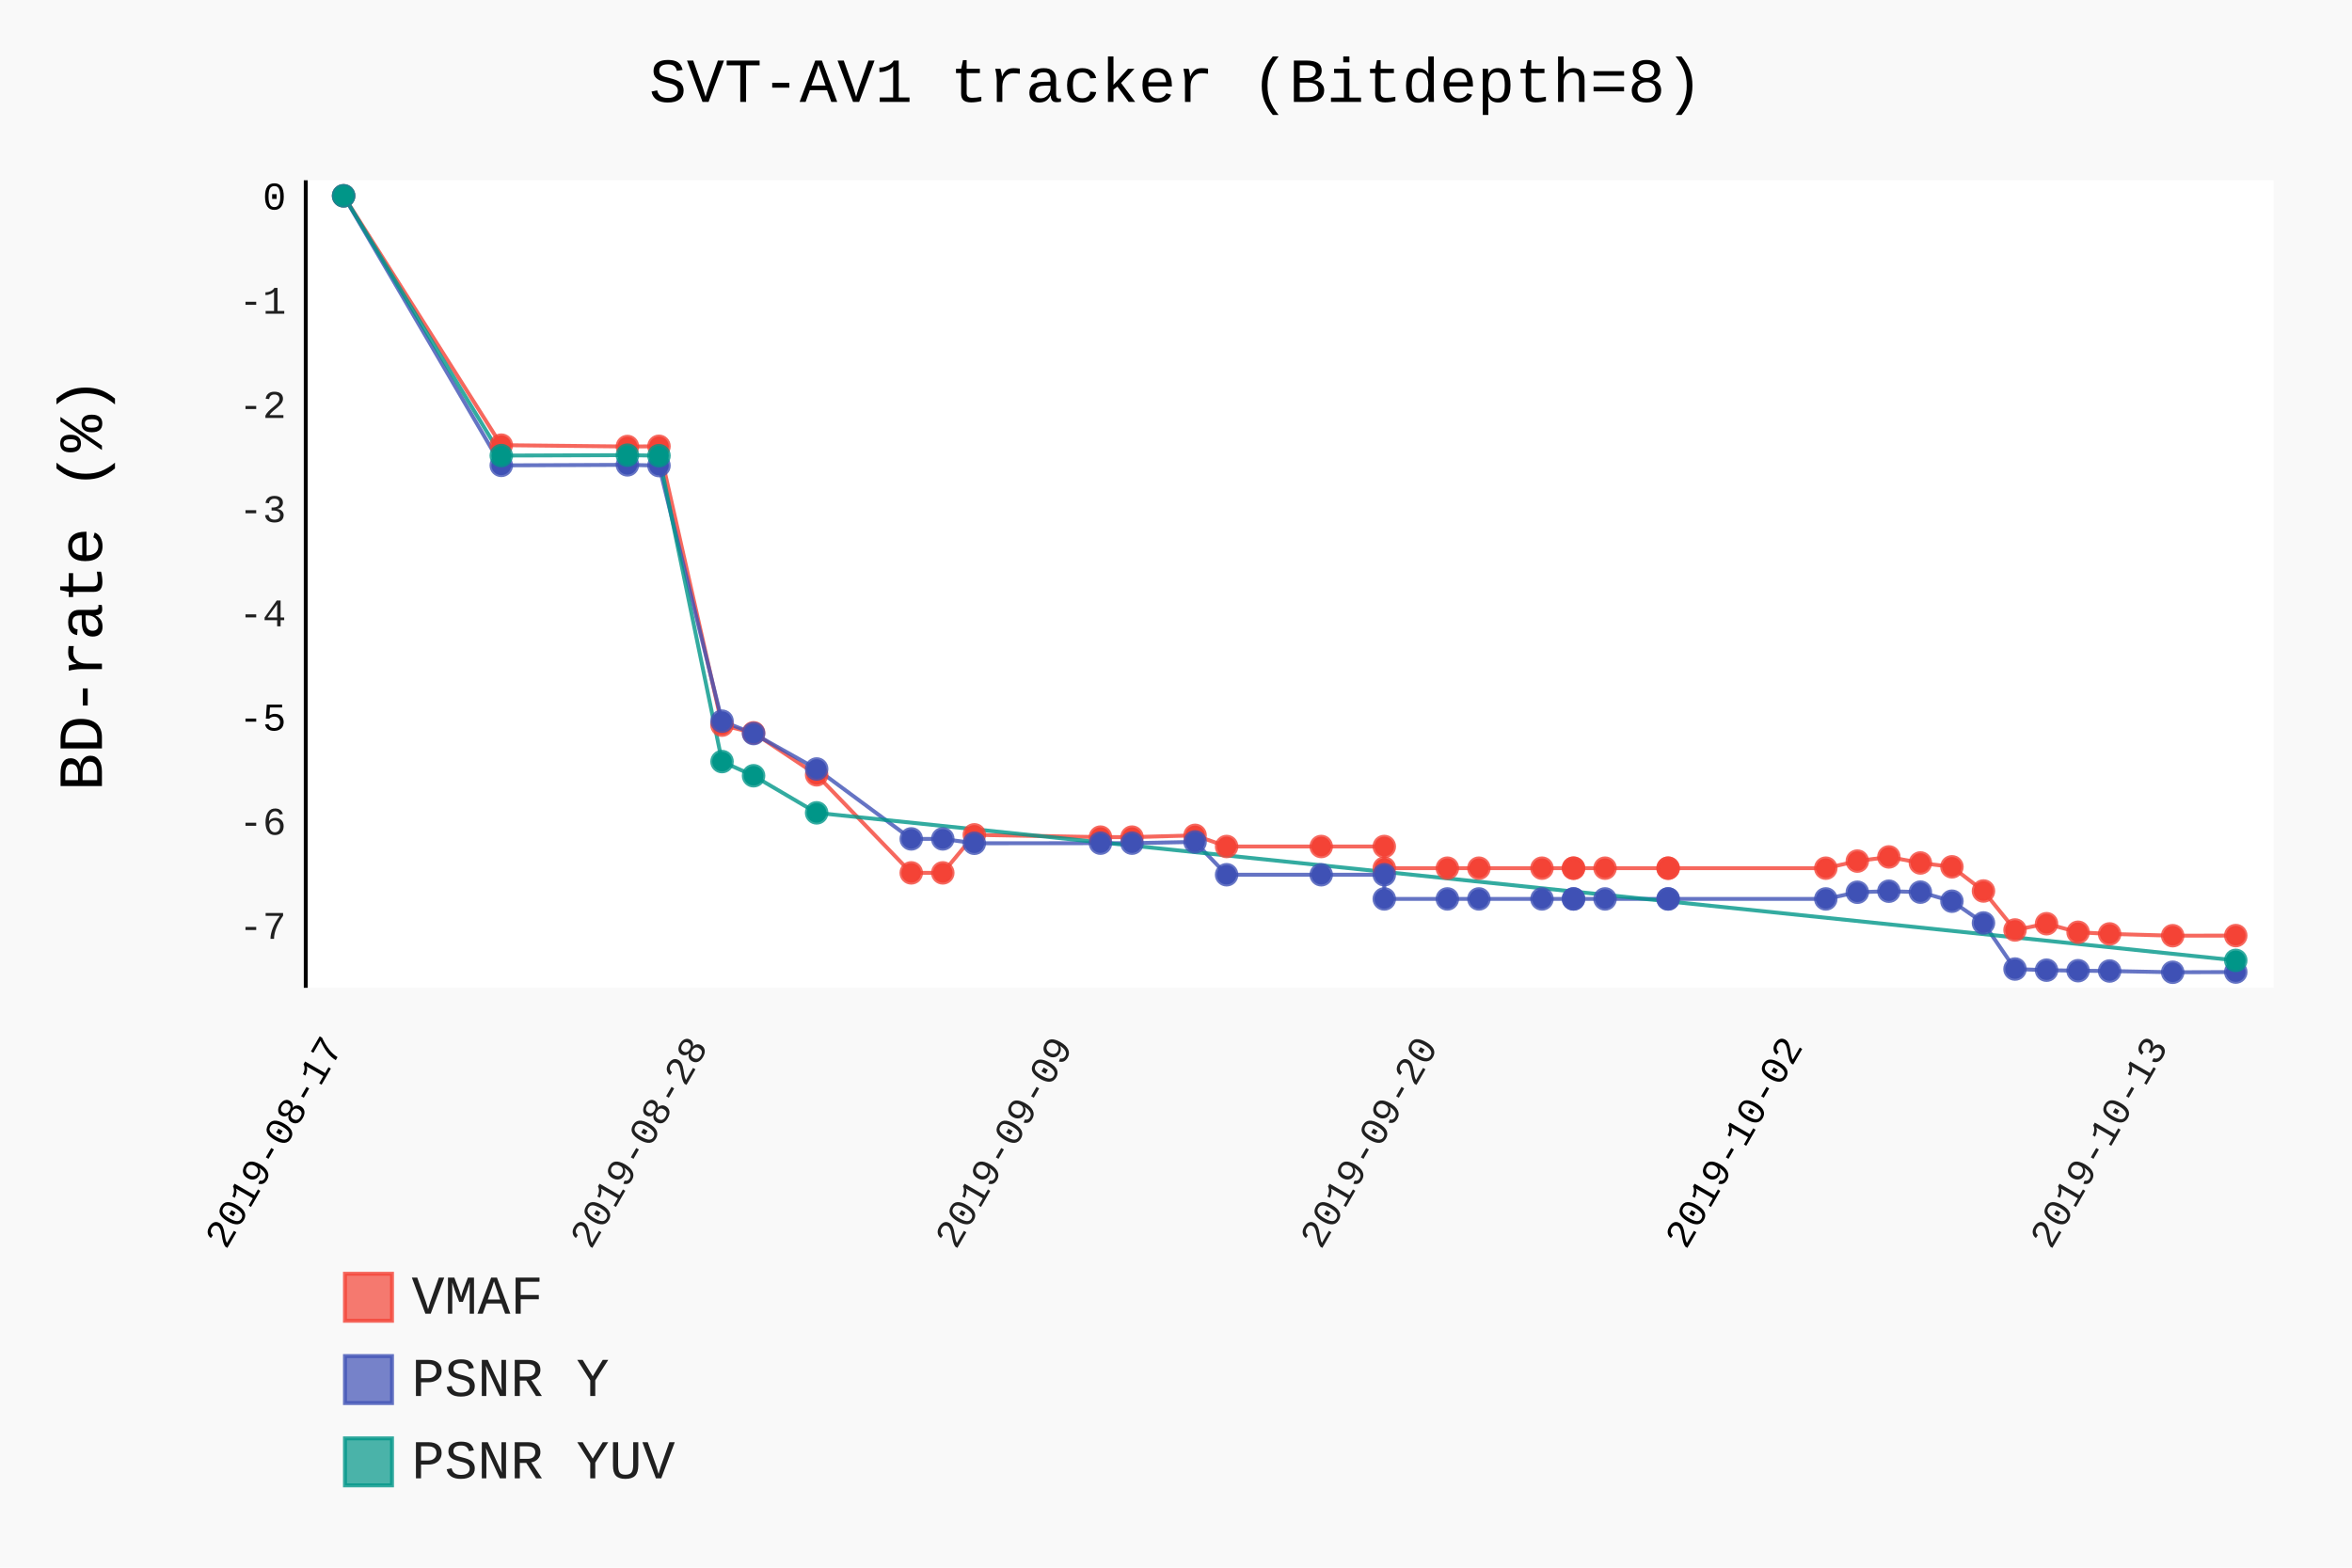
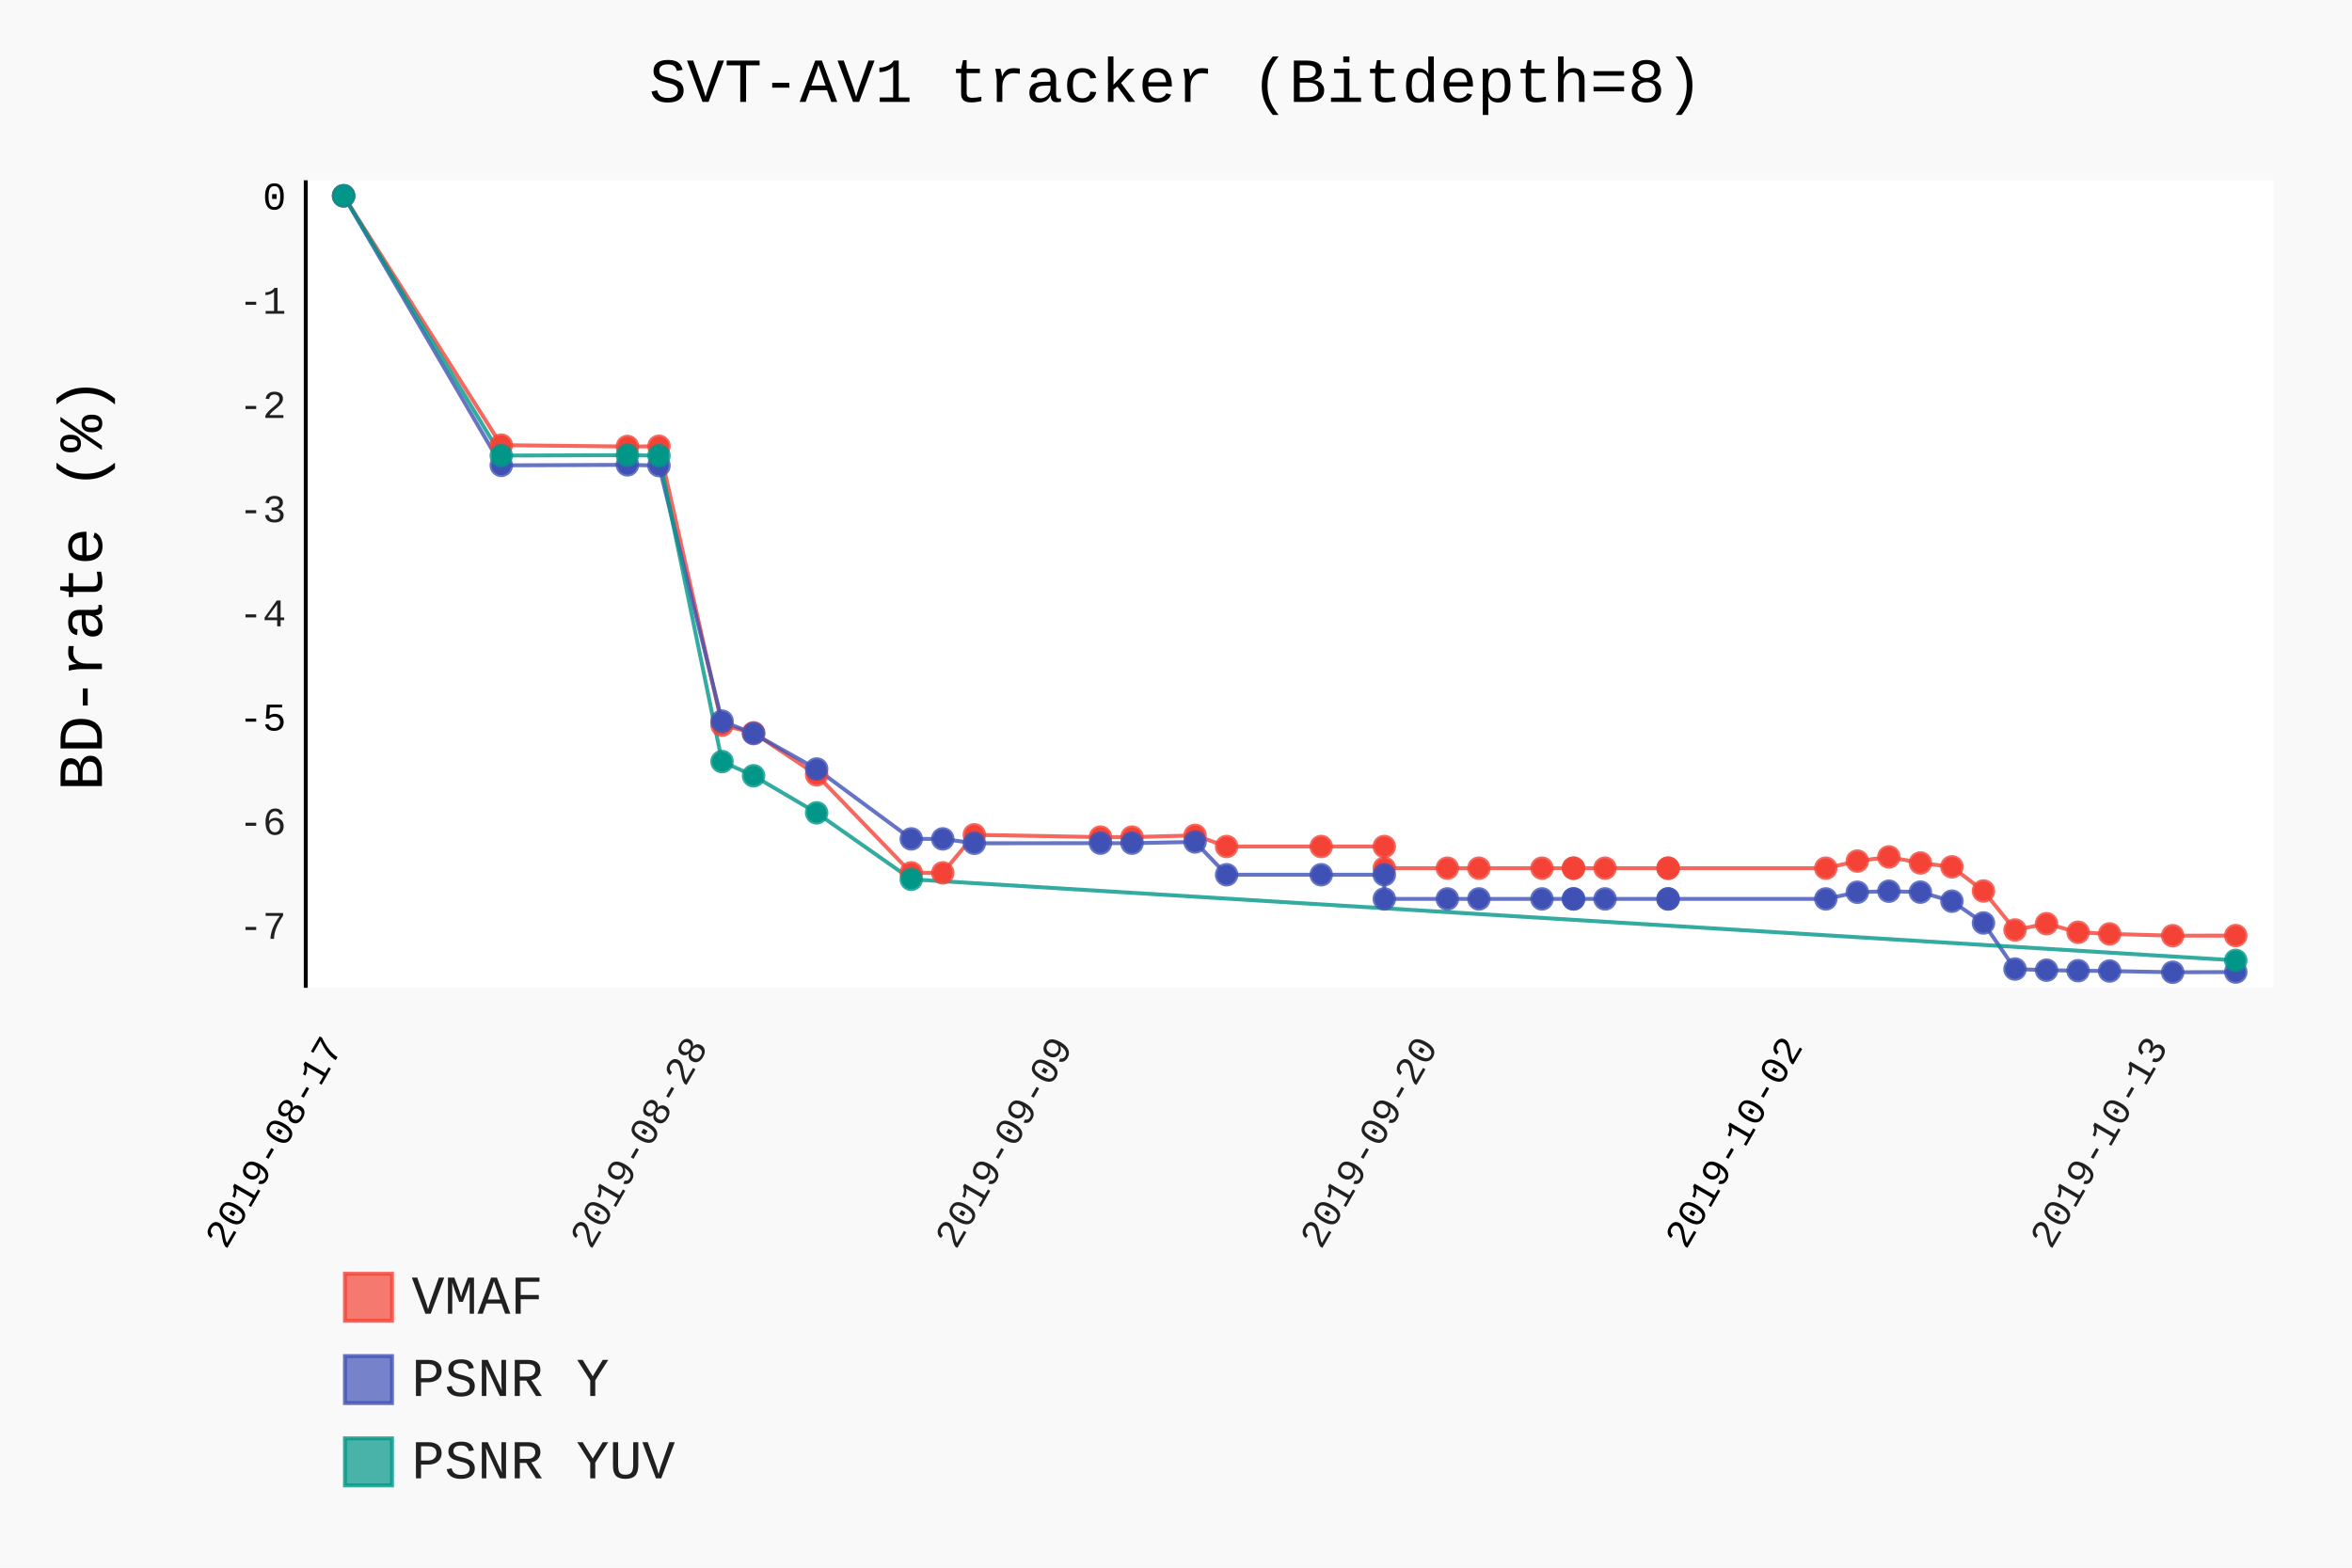
- <svg xmlns="http://www.w3.org/2000/svg" id="chart-d597a3bc-200c-495d-bc79-18591080889d" class="pygal-chart" viewBox="0 0 600 400">
+ <svg xmlns="http://www.w3.org/2000/svg" id="chart-1a647366-d489-4bb2-be96-9d3b13966cd7" class="pygal-chart" viewBox="0 0 600 400">
  <defs>
-     <style type="text/css">#chart-d597a3bc-200c-495d-bc79-18591080889d{-webkit-user-select:none;-webkit-font-smoothing:antialiased;font-family:Consolas,"Liberation Mono",Menlo,Courier,monospace}#chart-d597a3bc-200c-495d-bc79-18591080889d .title{font-family:Consolas,"Liberation Mono",Menlo,Courier,monospace;font-size:16px}#chart-d597a3bc-200c-495d-bc79-18591080889d .legends .legend text{font-family:Consolas,"Liberation Mono",Menlo,Courier,monospace;font-size:14px}#chart-d597a3bc-200c-495d-bc79-18591080889d .axis text{font-family:Consolas,"Liberation Mono",Menlo,Courier,monospace;font-size:10px}#chart-d597a3bc-200c-495d-bc79-18591080889d .axis text.major{font-family:Consolas,"Liberation Mono",Menlo,Courier,monospace;font-size:10px}#chart-d597a3bc-200c-495d-bc79-18591080889d .text-overlay text.value{font-family:Consolas,"Liberation Mono",Menlo,Courier,monospace;font-size:16px}#chart-d597a3bc-200c-495d-bc79-18591080889d .text-overlay text.label{font-family:Consolas,"Liberation Mono",Menlo,Courier,monospace;font-size:10px}#chart-d597a3bc-200c-495d-bc79-18591080889d .tooltip{font-family:Consolas,"Liberation Mono",Menlo,Courier,monospace;font-size:14px}#chart-d597a3bc-200c-495d-bc79-18591080889d text.no_data{font-family:Consolas,"Liberation Mono",Menlo,Courier,monospace;font-size:64px}
- #chart-d597a3bc-200c-495d-bc79-18591080889d{background-color:rgba(249,249,249,1)}#chart-d597a3bc-200c-495d-bc79-18591080889d path,#chart-d597a3bc-200c-495d-bc79-18591080889d line,#chart-d597a3bc-200c-495d-bc79-18591080889d rect,#chart-d597a3bc-200c-495d-bc79-18591080889d circle{-webkit-transition:150ms;-moz-transition:150ms;transition:150ms}#chart-d597a3bc-200c-495d-bc79-18591080889d .graph &gt; .background{fill:rgba(249,249,249,1)}#chart-d597a3bc-200c-495d-bc79-18591080889d .plot &gt; .background{fill:rgba(255,255,255,1)}#chart-d597a3bc-200c-495d-bc79-18591080889d .graph{fill:rgba(0,0,0,.87)}#chart-d597a3bc-200c-495d-bc79-18591080889d text.no_data{fill:rgba(0,0,0,1)}#chart-d597a3bc-200c-495d-bc79-18591080889d .title{fill:rgba(0,0,0,1)}#chart-d597a3bc-200c-495d-bc79-18591080889d .legends .legend text{fill:rgba(0,0,0,.87)}#chart-d597a3bc-200c-495d-bc79-18591080889d .legends .legend:hover text{fill:rgba(0,0,0,1)}#chart-d597a3bc-200c-495d-bc79-18591080889d .axis .line{stroke:rgba(0,0,0,1)}#chart-d597a3bc-200c-495d-bc79-18591080889d .axis .guide.line{stroke:rgba(0,0,0,.54)}#chart-d597a3bc-200c-495d-bc79-18591080889d .axis .major.line{stroke:rgba(0,0,0,.87)}#chart-d597a3bc-200c-495d-bc79-18591080889d .axis text.major{fill:rgba(0,0,0,1)}#chart-d597a3bc-200c-495d-bc79-18591080889d .axis.y .guides:hover .guide.line,#chart-d597a3bc-200c-495d-bc79-18591080889d .line-graph .axis.x .guides:hover .guide.line,#chart-d597a3bc-200c-495d-bc79-18591080889d .stackedline-graph .axis.x .guides:hover .guide.line,#chart-d597a3bc-200c-495d-bc79-18591080889d .xy-graph .axis.x .guides:hover .guide.line{stroke:rgba(0,0,0,1)}#chart-d597a3bc-200c-495d-bc79-18591080889d .axis .guides:hover text{fill:rgba(0,0,0,1)}#chart-d597a3bc-200c-495d-bc79-18591080889d .reactive{fill-opacity:.7;stroke-opacity:.8}#chart-d597a3bc-200c-495d-bc79-18591080889d .ci{stroke:rgba(0,0,0,.87)}#chart-d597a3bc-200c-495d-bc79-18591080889d .reactive.active,#chart-d597a3bc-200c-495d-bc79-18591080889d .active .reactive{fill-opacity:.8;stroke-opacity:.9;stroke-width:4}#chart-d597a3bc-200c-495d-bc79-18591080889d .ci .reactive.active{stroke-width:1.5}#chart-d597a3bc-200c-495d-bc79-18591080889d .series text{fill:rgba(0,0,0,1)}#chart-d597a3bc-200c-495d-bc79-18591080889d .tooltip rect{fill:rgba(255,255,255,1);stroke:rgba(0,0,0,1);-webkit-transition:opacity 150ms;-moz-transition:opacity 150ms;transition:opacity 150ms}#chart-d597a3bc-200c-495d-bc79-18591080889d .tooltip .label{fill:rgba(0,0,0,.87)}#chart-d597a3bc-200c-495d-bc79-18591080889d .tooltip .label{fill:rgba(0,0,0,.87)}#chart-d597a3bc-200c-495d-bc79-18591080889d .tooltip .legend{font-size:.8em;fill:rgba(0,0,0,.54)}#chart-d597a3bc-200c-495d-bc79-18591080889d .tooltip .x_label{font-size:.6em;fill:rgba(0,0,0,1)}#chart-d597a3bc-200c-495d-bc79-18591080889d .tooltip .xlink{font-size:.5em;text-decoration:underline}#chart-d597a3bc-200c-495d-bc79-18591080889d .tooltip .value{font-size:1.5em}#chart-d597a3bc-200c-495d-bc79-18591080889d .bound{font-size:.5em}#chart-d597a3bc-200c-495d-bc79-18591080889d .max-value{font-size:.75em;fill:rgba(0,0,0,.54)}#chart-d597a3bc-200c-495d-bc79-18591080889d .map-element{fill:rgba(255,255,255,1);stroke:rgba(0,0,0,.54) !important}#chart-d597a3bc-200c-495d-bc79-18591080889d .map-element .reactive{fill-opacity:inherit;stroke-opacity:inherit}#chart-d597a3bc-200c-495d-bc79-18591080889d .color-0,#chart-d597a3bc-200c-495d-bc79-18591080889d .color-0 a:visited{stroke:#F44336;fill:#F44336}#chart-d597a3bc-200c-495d-bc79-18591080889d .color-1,#chart-d597a3bc-200c-495d-bc79-18591080889d .color-1 a:visited{stroke:#3F51B5;fill:#3F51B5}#chart-d597a3bc-200c-495d-bc79-18591080889d .color-2,#chart-d597a3bc-200c-495d-bc79-18591080889d .color-2 a:visited{stroke:#009688;fill:#009688}#chart-d597a3bc-200c-495d-bc79-18591080889d .text-overlay .color-0 text{fill:black}#chart-d597a3bc-200c-495d-bc79-18591080889d .text-overlay .color-1 text{fill:black}#chart-d597a3bc-200c-495d-bc79-18591080889d .text-overlay .color-2 text{fill:black}
- #chart-d597a3bc-200c-495d-bc79-18591080889d text.no_data{text-anchor:middle}#chart-d597a3bc-200c-495d-bc79-18591080889d .guide.line{fill:none}#chart-d597a3bc-200c-495d-bc79-18591080889d .centered{text-anchor:middle}#chart-d597a3bc-200c-495d-bc79-18591080889d .title{text-anchor:middle}#chart-d597a3bc-200c-495d-bc79-18591080889d .legends .legend text{fill-opacity:1}#chart-d597a3bc-200c-495d-bc79-18591080889d .axis.x text{text-anchor:middle}#chart-d597a3bc-200c-495d-bc79-18591080889d .axis.x:not(.web) text[transform]{text-anchor:start}#chart-d597a3bc-200c-495d-bc79-18591080889d .axis.x:not(.web) text[transform].backwards{text-anchor:end}#chart-d597a3bc-200c-495d-bc79-18591080889d .axis.y text{text-anchor:end}#chart-d597a3bc-200c-495d-bc79-18591080889d .axis.y text[transform].backwards{text-anchor:start}#chart-d597a3bc-200c-495d-bc79-18591080889d .axis.y2 text{text-anchor:start}#chart-d597a3bc-200c-495d-bc79-18591080889d .axis.y2 text[transform].backwards{text-anchor:end}#chart-d597a3bc-200c-495d-bc79-18591080889d .axis .guide.line{stroke-dasharray:4,4}#chart-d597a3bc-200c-495d-bc79-18591080889d .axis .major.guide.line{stroke-dasharray:6,6}#chart-d597a3bc-200c-495d-bc79-18591080889d .horizontal .axis.y .guide.line,#chart-d597a3bc-200c-495d-bc79-18591080889d .horizontal .axis.y2 .guide.line,#chart-d597a3bc-200c-495d-bc79-18591080889d .vertical .axis.x .guide.line{opacity:0}#chart-d597a3bc-200c-495d-bc79-18591080889d .horizontal .axis.always_show .guide.line,#chart-d597a3bc-200c-495d-bc79-18591080889d .vertical .axis.always_show .guide.line{opacity:1 !important}#chart-d597a3bc-200c-495d-bc79-18591080889d .axis.y .guides:hover .guide.line,#chart-d597a3bc-200c-495d-bc79-18591080889d .axis.y2 .guides:hover .guide.line,#chart-d597a3bc-200c-495d-bc79-18591080889d .axis.x .guides:hover .guide.line{opacity:1}#chart-d597a3bc-200c-495d-bc79-18591080889d .axis .guides:hover text{opacity:1}#chart-d597a3bc-200c-495d-bc79-18591080889d .nofill{fill:none}#chart-d597a3bc-200c-495d-bc79-18591080889d .subtle-fill{fill-opacity:.2}#chart-d597a3bc-200c-495d-bc79-18591080889d .dot{stroke-width:1px;fill-opacity:1}#chart-d597a3bc-200c-495d-bc79-18591080889d .dot.active{stroke-width:5px}#chart-d597a3bc-200c-495d-bc79-18591080889d .dot.negative{fill:transparent}#chart-d597a3bc-200c-495d-bc79-18591080889d text,#chart-d597a3bc-200c-495d-bc79-18591080889d tspan{stroke:none !important}#chart-d597a3bc-200c-495d-bc79-18591080889d .series text.active{opacity:1}#chart-d597a3bc-200c-495d-bc79-18591080889d .tooltip rect{fill-opacity:.95;stroke-width:.5}#chart-d597a3bc-200c-495d-bc79-18591080889d .tooltip text{fill-opacity:1}#chart-d597a3bc-200c-495d-bc79-18591080889d .showable{visibility:hidden}#chart-d597a3bc-200c-495d-bc79-18591080889d .showable.shown{visibility:visible}#chart-d597a3bc-200c-495d-bc79-18591080889d .gauge-background{fill:rgba(229,229,229,1);stroke:none}#chart-d597a3bc-200c-495d-bc79-18591080889d .bg-lines{stroke:rgba(249,249,249,1);stroke-width:2px}</style>
+     <style type="text/css">#chart-1a647366-d489-4bb2-be96-9d3b13966cd7{-webkit-user-select:none;-webkit-font-smoothing:antialiased;font-family:Consolas,"Liberation Mono",Menlo,Courier,monospace}#chart-1a647366-d489-4bb2-be96-9d3b13966cd7 .title{font-family:Consolas,"Liberation Mono",Menlo,Courier,monospace;font-size:16px}#chart-1a647366-d489-4bb2-be96-9d3b13966cd7 .legends .legend text{font-family:Consolas,"Liberation Mono",Menlo,Courier,monospace;font-size:14px}#chart-1a647366-d489-4bb2-be96-9d3b13966cd7 .axis text{font-family:Consolas,"Liberation Mono",Menlo,Courier,monospace;font-size:10px}#chart-1a647366-d489-4bb2-be96-9d3b13966cd7 .axis text.major{font-family:Consolas,"Liberation Mono",Menlo,Courier,monospace;font-size:10px}#chart-1a647366-d489-4bb2-be96-9d3b13966cd7 .text-overlay text.value{font-family:Consolas,"Liberation Mono",Menlo,Courier,monospace;font-size:16px}#chart-1a647366-d489-4bb2-be96-9d3b13966cd7 .text-overlay text.label{font-family:Consolas,"Liberation Mono",Menlo,Courier,monospace;font-size:10px}#chart-1a647366-d489-4bb2-be96-9d3b13966cd7 .tooltip{font-family:Consolas,"Liberation Mono",Menlo,Courier,monospace;font-size:14px}#chart-1a647366-d489-4bb2-be96-9d3b13966cd7 text.no_data{font-family:Consolas,"Liberation Mono",Menlo,Courier,monospace;font-size:64px}
+ #chart-1a647366-d489-4bb2-be96-9d3b13966cd7{background-color:rgba(249,249,249,1)}#chart-1a647366-d489-4bb2-be96-9d3b13966cd7 path,#chart-1a647366-d489-4bb2-be96-9d3b13966cd7 line,#chart-1a647366-d489-4bb2-be96-9d3b13966cd7 rect,#chart-1a647366-d489-4bb2-be96-9d3b13966cd7 circle{-webkit-transition:150ms;-moz-transition:150ms;transition:150ms}#chart-1a647366-d489-4bb2-be96-9d3b13966cd7 .graph &gt; .background{fill:rgba(249,249,249,1)}#chart-1a647366-d489-4bb2-be96-9d3b13966cd7 .plot &gt; .background{fill:rgba(255,255,255,1)}#chart-1a647366-d489-4bb2-be96-9d3b13966cd7 .graph{fill:rgba(0,0,0,.87)}#chart-1a647366-d489-4bb2-be96-9d3b13966cd7 text.no_data{fill:rgba(0,0,0,1)}#chart-1a647366-d489-4bb2-be96-9d3b13966cd7 .title{fill:rgba(0,0,0,1)}#chart-1a647366-d489-4bb2-be96-9d3b13966cd7 .legends .legend text{fill:rgba(0,0,0,.87)}#chart-1a647366-d489-4bb2-be96-9d3b13966cd7 .legends .legend:hover text{fill:rgba(0,0,0,1)}#chart-1a647366-d489-4bb2-be96-9d3b13966cd7 .axis .line{stroke:rgba(0,0,0,1)}#chart-1a647366-d489-4bb2-be96-9d3b13966cd7 .axis .guide.line{stroke:rgba(0,0,0,.54)}#chart-1a647366-d489-4bb2-be96-9d3b13966cd7 .axis .major.line{stroke:rgba(0,0,0,.87)}#chart-1a647366-d489-4bb2-be96-9d3b13966cd7 .axis text.major{fill:rgba(0,0,0,1)}#chart-1a647366-d489-4bb2-be96-9d3b13966cd7 .axis.y .guides:hover .guide.line,#chart-1a647366-d489-4bb2-be96-9d3b13966cd7 .line-graph .axis.x .guides:hover .guide.line,#chart-1a647366-d489-4bb2-be96-9d3b13966cd7 .stackedline-graph .axis.x .guides:hover .guide.line,#chart-1a647366-d489-4bb2-be96-9d3b13966cd7 .xy-graph .axis.x .guides:hover .guide.line{stroke:rgba(0,0,0,1)}#chart-1a647366-d489-4bb2-be96-9d3b13966cd7 .axis .guides:hover text{fill:rgba(0,0,0,1)}#chart-1a647366-d489-4bb2-be96-9d3b13966cd7 .reactive{fill-opacity:.7;stroke-opacity:.8}#chart-1a647366-d489-4bb2-be96-9d3b13966cd7 .ci{stroke:rgba(0,0,0,.87)}#chart-1a647366-d489-4bb2-be96-9d3b13966cd7 .reactive.active,#chart-1a647366-d489-4bb2-be96-9d3b13966cd7 .active .reactive{fill-opacity:.8;stroke-opacity:.9;stroke-width:4}#chart-1a647366-d489-4bb2-be96-9d3b13966cd7 .ci .reactive.active{stroke-width:1.5}#chart-1a647366-d489-4bb2-be96-9d3b13966cd7 .series text{fill:rgba(0,0,0,1)}#chart-1a647366-d489-4bb2-be96-9d3b13966cd7 .tooltip rect{fill:rgba(255,255,255,1);stroke:rgba(0,0,0,1);-webkit-transition:opacity 150ms;-moz-transition:opacity 150ms;transition:opacity 150ms}#chart-1a647366-d489-4bb2-be96-9d3b13966cd7 .tooltip .label{fill:rgba(0,0,0,.87)}#chart-1a647366-d489-4bb2-be96-9d3b13966cd7 .tooltip .label{fill:rgba(0,0,0,.87)}#chart-1a647366-d489-4bb2-be96-9d3b13966cd7 .tooltip .legend{font-size:.8em;fill:rgba(0,0,0,.54)}#chart-1a647366-d489-4bb2-be96-9d3b13966cd7 .tooltip .x_label{font-size:.6em;fill:rgba(0,0,0,1)}#chart-1a647366-d489-4bb2-be96-9d3b13966cd7 .tooltip .xlink{font-size:.5em;text-decoration:underline}#chart-1a647366-d489-4bb2-be96-9d3b13966cd7 .tooltip .value{font-size:1.5em}#chart-1a647366-d489-4bb2-be96-9d3b13966cd7 .bound{font-size:.5em}#chart-1a647366-d489-4bb2-be96-9d3b13966cd7 .max-value{font-size:.75em;fill:rgba(0,0,0,.54)}#chart-1a647366-d489-4bb2-be96-9d3b13966cd7 .map-element{fill:rgba(255,255,255,1);stroke:rgba(0,0,0,.54) !important}#chart-1a647366-d489-4bb2-be96-9d3b13966cd7 .map-element .reactive{fill-opacity:inherit;stroke-opacity:inherit}#chart-1a647366-d489-4bb2-be96-9d3b13966cd7 .color-0,#chart-1a647366-d489-4bb2-be96-9d3b13966cd7 .color-0 a:visited{stroke:#F44336;fill:#F44336}#chart-1a647366-d489-4bb2-be96-9d3b13966cd7 .color-1,#chart-1a647366-d489-4bb2-be96-9d3b13966cd7 .color-1 a:visited{stroke:#3F51B5;fill:#3F51B5}#chart-1a647366-d489-4bb2-be96-9d3b13966cd7 .color-2,#chart-1a647366-d489-4bb2-be96-9d3b13966cd7 .color-2 a:visited{stroke:#009688;fill:#009688}#chart-1a647366-d489-4bb2-be96-9d3b13966cd7 .text-overlay .color-0 text{fill:black}#chart-1a647366-d489-4bb2-be96-9d3b13966cd7 .text-overlay .color-1 text{fill:black}#chart-1a647366-d489-4bb2-be96-9d3b13966cd7 .text-overlay .color-2 text{fill:black}
+ #chart-1a647366-d489-4bb2-be96-9d3b13966cd7 text.no_data{text-anchor:middle}#chart-1a647366-d489-4bb2-be96-9d3b13966cd7 .guide.line{fill:none}#chart-1a647366-d489-4bb2-be96-9d3b13966cd7 .centered{text-anchor:middle}#chart-1a647366-d489-4bb2-be96-9d3b13966cd7 .title{text-anchor:middle}#chart-1a647366-d489-4bb2-be96-9d3b13966cd7 .legends .legend text{fill-opacity:1}#chart-1a647366-d489-4bb2-be96-9d3b13966cd7 .axis.x text{text-anchor:middle}#chart-1a647366-d489-4bb2-be96-9d3b13966cd7 .axis.x:not(.web) text[transform]{text-anchor:start}#chart-1a647366-d489-4bb2-be96-9d3b13966cd7 .axis.x:not(.web) text[transform].backwards{text-anchor:end}#chart-1a647366-d489-4bb2-be96-9d3b13966cd7 .axis.y text{text-anchor:end}#chart-1a647366-d489-4bb2-be96-9d3b13966cd7 .axis.y text[transform].backwards{text-anchor:start}#chart-1a647366-d489-4bb2-be96-9d3b13966cd7 .axis.y2 text{text-anchor:start}#chart-1a647366-d489-4bb2-be96-9d3b13966cd7 .axis.y2 text[transform].backwards{text-anchor:end}#chart-1a647366-d489-4bb2-be96-9d3b13966cd7 .axis .guide.line{stroke-dasharray:4,4}#chart-1a647366-d489-4bb2-be96-9d3b13966cd7 .axis .major.guide.line{stroke-dasharray:6,6}#chart-1a647366-d489-4bb2-be96-9d3b13966cd7 .horizontal .axis.y .guide.line,#chart-1a647366-d489-4bb2-be96-9d3b13966cd7 .horizontal .axis.y2 .guide.line,#chart-1a647366-d489-4bb2-be96-9d3b13966cd7 .vertical .axis.x .guide.line{opacity:0}#chart-1a647366-d489-4bb2-be96-9d3b13966cd7 .horizontal .axis.always_show .guide.line,#chart-1a647366-d489-4bb2-be96-9d3b13966cd7 .vertical .axis.always_show .guide.line{opacity:1 !important}#chart-1a647366-d489-4bb2-be96-9d3b13966cd7 .axis.y .guides:hover .guide.line,#chart-1a647366-d489-4bb2-be96-9d3b13966cd7 .axis.y2 .guides:hover .guide.line,#chart-1a647366-d489-4bb2-be96-9d3b13966cd7 .axis.x .guides:hover .guide.line{opacity:1}#chart-1a647366-d489-4bb2-be96-9d3b13966cd7 .axis .guides:hover text{opacity:1}#chart-1a647366-d489-4bb2-be96-9d3b13966cd7 .nofill{fill:none}#chart-1a647366-d489-4bb2-be96-9d3b13966cd7 .subtle-fill{fill-opacity:.2}#chart-1a647366-d489-4bb2-be96-9d3b13966cd7 .dot{stroke-width:1px;fill-opacity:1}#chart-1a647366-d489-4bb2-be96-9d3b13966cd7 .dot.active{stroke-width:5px}#chart-1a647366-d489-4bb2-be96-9d3b13966cd7 .dot.negative{fill:transparent}#chart-1a647366-d489-4bb2-be96-9d3b13966cd7 text,#chart-1a647366-d489-4bb2-be96-9d3b13966cd7 tspan{stroke:none !important}#chart-1a647366-d489-4bb2-be96-9d3b13966cd7 .series text.active{opacity:1}#chart-1a647366-d489-4bb2-be96-9d3b13966cd7 .tooltip rect{fill-opacity:.95;stroke-width:.5}#chart-1a647366-d489-4bb2-be96-9d3b13966cd7 .tooltip text{fill-opacity:1}#chart-1a647366-d489-4bb2-be96-9d3b13966cd7 .showable{visibility:hidden}#chart-1a647366-d489-4bb2-be96-9d3b13966cd7 .showable.shown{visibility:visible}#chart-1a647366-d489-4bb2-be96-9d3b13966cd7 .gauge-background{fill:rgba(229,229,229,1);stroke:none}#chart-1a647366-d489-4bb2-be96-9d3b13966cd7 .bg-lines{stroke:rgba(249,249,249,1);stroke-width:2px}</style>
  </defs>
  <g class="graph datetimeline-graph vertical">
    <rect class="background" height="400" width="600" x="0" y="0" />
    <g class="plot" transform="translate(78, 46)">
      <rect class="background" height="206.038" width="502.0" x="0" y="0" />
      <g class="axis y">
        <g class="guides">
          <text class="" x="-5" y="193.56">-7</text>
        </g>
        <g class="guides">
          <text class="" x="-5" y="166.974">-6</text>
        </g>
        <g class="guides">
          <text class="major" x="-5" y="140.389">-5</text>
        </g>
        <g class="guides">
          <text class="" x="-5" y="113.804">-4</text>
        </g>
        <g class="guides">
          <text class="" x="-5" y="87.218">-3</text>
        </g>
        <g class="guides">
          <text class="" x="-5" y="60.633">-2</text>
        </g>
        <g class="guides">
          <text class="" x="-5" y="34.048">-1</text>
        </g>
        <g class="guides">
          <text class="major" x="-5" y="7.462">0</text>
        </g>
      </g>
      <g class="axis x">
        <path class="line" d="M0 0 v206.038" />
        <g class="guides">
          <path class="major guide line" d="M9.654 0 v206.038" />
          <text class="major backwards" x="9.654" y="221.038" transform="rotate(300 9.653846 221.0385)">2019-08-17</text>
        </g>
        <g class="guides">
          <path class="guide line" d="M102.766 0 v206.038" />
          <text class="backwards" x="102.766" y="221.038" transform="rotate(300 102.7658 221.0385)">2019-08-28</text>
        </g>
        <g class="guides">
          <path class="guide line" d="M195.878 0 v206.038" />
          <text class="backwards" x="195.878" y="221.038" transform="rotate(300 195.8777 221.0385)">2019-09-09</text>
        </g>
        <g class="guides">
          <path class="guide line" d="M288.99 0 v206.038" />
          <text class="backwards" x="288.99" y="221.038" transform="rotate(300 288.9897 221.0385)">2019-09-20</text>
        </g>
        <g class="guides">
          <path class="major guide line" d="M382.102 0 v206.038" />
          <text class="major backwards" x="382.102" y="221.038" transform="rotate(300 382.1016 221.0385)">2019-10-02</text>
        </g>
        <g class="guides">
          <path class="guide line" d="M475.214 0 v206.038" />
          <text class="backwards" x="475.214" y="221.038" transform="rotate(300 475.2136 221.0385)">2019-10-13</text>
        </g>
      </g>
      <g class="series serie-0 color-0">
        <path class="line reactive nofill" d="M9.654 3.962 L49.878 67.581 82.058 67.927 90.103 67.873 106.192 139.016 114.237 140.983 130.327 151.697 154.462 176.714 162.506 176.714 170.551 167.01 202.731 167.595 210.776 167.595 226.865 167.143 234.91 169.988 259.045 169.988 275.135 169.988 275.135 175.517 291.224 175.517 299.269 175.517 315.359 175.517 323.404 175.517 323.404 175.517 331.449 175.517 347.538 175.517 347.538 175.517 387.763 175.517 395.808 173.71 403.853 172.646 411.897 174.188 419.942 175.172 427.987 181.34 436.032 191.283 444.077 189.687 452.122 191.867 460.167 192.293 476.256 192.745 492.346 192.718" />
      </g>
      <g class="series serie-1 color-1">
        <path class="line reactive nofill" d="M9.654 3.962 L49.878 72.739 82.058 72.606 90.103 72.792 106.192 138.006 114.237 141.169 130.327 150.208 154.462 168.047 162.506 168.047 170.551 169.164 202.731 169.137 210.776 169.137 226.865 168.818 234.91 177.192 259.045 177.192 275.135 177.192 275.135 183.36 291.224 183.36 299.269 183.36 315.359 183.36 323.404 183.36 323.404 183.36 331.449 183.36 347.538 183.36 347.538 183.36 387.763 183.36 395.808 181.659 403.853 181.393 411.897 181.632 419.942 183.945 427.987 189.501 436.032 201.252 444.077 201.544 452.122 201.677 460.167 201.757 476.256 202.076 492.346 202.023" />
      </g>
      <g class="series serie-2 color-2">
-         <path class="line reactive nofill" d="M9.654 3.962 L49.878 70.24 82.058 70.133 90.103 70.266 106.192 148.321 114.237 151.936 130.327 161.401 492.346 199.045" />
+         <path class="line reactive nofill" d="M9.654 3.962 L49.878 70.24 82.058 70.133 90.103 70.266 106.192 148.321 114.237 151.936 130.327 161.401 154.462 178.362 492.346 199.045" />
      </g>
    </g>
    <g class="titles">
      <text class="title plot_title" x="300.0" y="26">SVT-AV1 tracker (Bitdepth=8)</text>
      <text class="title" x="0" y="175.019" transform="rotate(-90 0 149.0192)">BD-rate (%)</text>
    </g>
    <g class="plot overlay" transform="translate(78, 46)">
      <g class="series serie-0 color-0">
        <g class="dots">
          <circle class="dot reactive tooltip-trigger" cx="9.654" cy="3.962" r="2.5" />
        </g>
        <g class="dots">
          <circle class="dot reactive tooltip-trigger" cx="49.878" cy="67.581" r="2.5" />
        </g>
        <g class="dots">
          <circle class="dot reactive tooltip-trigger" cx="82.058" cy="67.927" r="2.5" />
        </g>
        <g class="dots">
          <circle class="dot reactive tooltip-trigger" cx="90.103" cy="67.873" r="2.5" />
        </g>
        <g class="dots">
          <circle class="dot reactive tooltip-trigger" cx="106.192" cy="139.016" r="2.5" />
        </g>
        <g class="dots">
          <circle class="dot reactive tooltip-trigger" cx="114.237" cy="140.983" r="2.5" />
        </g>
        <g class="dots">
          <circle class="dot reactive tooltip-trigger" cx="130.327" cy="151.697" r="2.5" />
        </g>
        <g class="dots">
          <circle class="dot reactive tooltip-trigger" cx="154.462" cy="176.714" r="2.5" />
        </g>
        <g class="dots">
          <circle class="dot reactive tooltip-trigger" cx="162.506" cy="176.714" r="2.5" />
        </g>
        <g class="dots">
          <circle class="dot reactive tooltip-trigger" cx="170.551" cy="167.01" r="2.5" />
        </g>
        <g class="dots">
          <circle class="dot reactive tooltip-trigger" cx="202.731" cy="167.595" r="2.5" />
        </g>
        <g class="dots">
          <circle class="dot reactive tooltip-trigger" cx="210.776" cy="167.595" r="2.5" />
        </g>
        <g class="dots">
          <circle class="dot reactive tooltip-trigger" cx="226.865" cy="167.143" r="2.5" />
        </g>
        <g class="dots">
          <circle class="dot reactive tooltip-trigger" cx="234.91" cy="169.988" r="2.5" />
        </g>
        <g class="dots">
          <circle class="dot reactive tooltip-trigger" cx="259.045" cy="169.988" r="2.5" />
        </g>
        <g class="dots">
          <circle class="dot reactive tooltip-trigger" cx="275.135" cy="169.988" r="2.5" />
        </g>
        <g class="dots">
          <circle class="dot reactive tooltip-trigger" cx="275.135" cy="175.517" r="2.5" />
        </g>
        <g class="dots">
          <circle class="dot reactive tooltip-trigger" cx="291.224" cy="175.517" r="2.5" />
        </g>
        <g class="dots">
          <circle class="dot reactive tooltip-trigger" cx="299.269" cy="175.517" r="2.5" />
        </g>
        <g class="dots">
          <circle class="dot reactive tooltip-trigger" cx="315.359" cy="175.517" r="2.5" />
        </g>
        <g class="dots">
          <circle class="dot reactive tooltip-trigger" cx="323.404" cy="175.517" r="2.5" />
        </g>
        <g class="dots">
          <circle class="dot reactive tooltip-trigger" cx="323.404" cy="175.517" r="2.5" />
        </g>
        <g class="dots">
          <circle class="dot reactive tooltip-trigger" cx="331.449" cy="175.517" r="2.5" />
        </g>
        <g class="dots">
          <circle class="dot reactive tooltip-trigger" cx="347.538" cy="175.517" r="2.5" />
        </g>
        <g class="dots">
          <circle class="dot reactive tooltip-trigger" cx="347.538" cy="175.517" r="2.5" />
        </g>
        <g class="dots">
          <circle class="dot reactive tooltip-trigger" cx="387.763" cy="175.517" r="2.5" />
        </g>
        <g class="dots">
          <circle class="dot reactive tooltip-trigger" cx="395.808" cy="173.71" r="2.5" />
        </g>
        <g class="dots">
          <circle class="dot reactive tooltip-trigger" cx="403.853" cy="172.646" r="2.5" />
        </g>
        <g class="dots">
          <circle class="dot reactive tooltip-trigger" cx="411.897" cy="174.188" r="2.5" />
        </g>
        <g class="dots">
          <circle class="dot reactive tooltip-trigger" cx="419.942" cy="175.172" r="2.5" />
        </g>
        <g class="dots">
          <circle class="dot reactive tooltip-trigger" cx="427.987" cy="181.34" r="2.5" />
        </g>
        <g class="dots">
          <circle class="dot reactive tooltip-trigger" cx="436.032" cy="191.283" r="2.5" />
        </g>
        <g class="dots">
          <circle class="dot reactive tooltip-trigger" cx="444.077" cy="189.687" r="2.5" />
        </g>
        <g class="dots">
          <circle class="dot reactive tooltip-trigger" cx="452.122" cy="191.867" r="2.5" />
        </g>
        <g class="dots">
          <circle class="dot reactive tooltip-trigger" cx="460.167" cy="192.293" r="2.5" />
        </g>
        <g class="dots">
          <circle class="dot reactive tooltip-trigger" cx="476.256" cy="192.745" r="2.5" />
        </g>
        <g class="dots">
          <circle class="dot reactive tooltip-trigger" cx="492.346" cy="192.718" r="2.5" />
        </g>
      </g>
      <g class="series serie-1 color-1">
        <g class="dots">
          <circle class="dot reactive tooltip-trigger" cx="9.654" cy="3.962" r="2.5" />
        </g>
        <g class="dots">
          <circle class="dot reactive tooltip-trigger" cx="49.878" cy="72.739" r="2.5" />
        </g>
        <g class="dots">
          <circle class="dot reactive tooltip-trigger" cx="82.058" cy="72.606" r="2.5" />
        </g>
        <g class="dots">
          <circle class="dot reactive tooltip-trigger" cx="90.103" cy="72.792" r="2.5" />
        </g>
        <g class="dots">
          <circle class="dot reactive tooltip-trigger" cx="106.192" cy="138.006" r="2.5" />
        </g>
        <g class="dots">
          <circle class="dot reactive tooltip-trigger" cx="114.237" cy="141.169" r="2.5" />
        </g>
        <g class="dots">
          <circle class="dot reactive tooltip-trigger" cx="130.327" cy="150.208" r="2.5" />
        </g>
        <g class="dots">
          <circle class="dot reactive tooltip-trigger" cx="154.462" cy="168.047" r="2.5" />
        </g>
        <g class="dots">
          <circle class="dot reactive tooltip-trigger" cx="162.506" cy="168.047" r="2.5" />
        </g>
        <g class="dots">
          <circle class="dot reactive tooltip-trigger" cx="170.551" cy="169.164" r="2.5" />
        </g>
        <g class="dots">
          <circle class="dot reactive tooltip-trigger" cx="202.731" cy="169.137" r="2.5" />
        </g>
        <g class="dots">
          <circle class="dot reactive tooltip-trigger" cx="210.776" cy="169.137" r="2.5" />
        </g>
        <g class="dots">
          <circle class="dot reactive tooltip-trigger" cx="226.865" cy="168.818" r="2.5" />
        </g>
        <g class="dots">
          <circle class="dot reactive tooltip-trigger" cx="234.91" cy="177.192" r="2.5" />
        </g>
        <g class="dots">
          <circle class="dot reactive tooltip-trigger" cx="259.045" cy="177.192" r="2.5" />
        </g>
        <g class="dots">
          <circle class="dot reactive tooltip-trigger" cx="275.135" cy="177.192" r="2.5" />
        </g>
        <g class="dots">
          <circle class="dot reactive tooltip-trigger" cx="275.135" cy="183.36" r="2.5" />
        </g>
        <g class="dots">
          <circle class="dot reactive tooltip-trigger" cx="291.224" cy="183.36" r="2.5" />
        </g>
        <g class="dots">
          <circle class="dot reactive tooltip-trigger" cx="299.269" cy="183.36" r="2.5" />
        </g>
        <g class="dots">
          <circle class="dot reactive tooltip-trigger" cx="315.359" cy="183.36" r="2.5" />
        </g>
        <g class="dots">
          <circle class="dot reactive tooltip-trigger" cx="323.404" cy="183.36" r="2.5" />
        </g>
        <g class="dots">
          <circle class="dot reactive tooltip-trigger" cx="323.404" cy="183.36" r="2.5" />
        </g>
        <g class="dots">
          <circle class="dot reactive tooltip-trigger" cx="331.449" cy="183.36" r="2.5" />
        </g>
        <g class="dots">
          <circle class="dot reactive tooltip-trigger" cx="347.538" cy="183.36" r="2.5" />
        </g>
        <g class="dots">
          <circle class="dot reactive tooltip-trigger" cx="347.538" cy="183.36" r="2.5" />
        </g>
        <g class="dots">
          <circle class="dot reactive tooltip-trigger" cx="387.763" cy="183.36" r="2.5" />
        </g>
        <g class="dots">
          <circle class="dot reactive tooltip-trigger" cx="395.808" cy="181.659" r="2.5" />
        </g>
        <g class="dots">
          <circle class="dot reactive tooltip-trigger" cx="403.853" cy="181.393" r="2.5" />
        </g>
        <g class="dots">
          <circle class="dot reactive tooltip-trigger" cx="411.897" cy="181.632" r="2.5" />
        </g>
        <g class="dots">
          <circle class="dot reactive tooltip-trigger" cx="419.942" cy="183.945" r="2.5" />
        </g>
        <g class="dots">
          <circle class="dot reactive tooltip-trigger" cx="427.987" cy="189.501" r="2.5" />
        </g>
        <g class="dots">
          <circle class="dot reactive tooltip-trigger" cx="436.032" cy="201.252" r="2.5" />
        </g>
        <g class="dots">
          <circle class="dot reactive tooltip-trigger" cx="444.077" cy="201.544" r="2.5" />
        </g>
        <g class="dots">
          <circle class="dot reactive tooltip-trigger" cx="452.122" cy="201.677" r="2.5" />
        </g>
        <g class="dots">
          <circle class="dot reactive tooltip-trigger" cx="460.167" cy="201.757" r="2.5" />
        </g>
        <g class="dots">
          <circle class="dot reactive tooltip-trigger" cx="476.256" cy="202.076" r="2.5" />
        </g>
        <g class="dots">
          <circle class="dot reactive tooltip-trigger" cx="492.346" cy="202.023" r="2.5" />
        </g>
      </g>
      <g class="series serie-2 color-2">
        <g class="dots">
          <circle class="dot reactive tooltip-trigger" cx="9.654" cy="3.962" r="2.5" />
        </g>
        <g class="dots">
          <circle class="dot reactive tooltip-trigger" cx="49.878" cy="70.24" r="2.5" />
        </g>
        <g class="dots">
          <circle class="dot reactive tooltip-trigger" cx="82.058" cy="70.133" r="2.5" />
        </g>
        <g class="dots">
          <circle class="dot reactive tooltip-trigger" cx="90.103" cy="70.266" r="2.5" />
        </g>
        <g class="dots">
          <circle class="dot reactive tooltip-trigger" cx="106.192" cy="148.321" r="2.5" />
        </g>
        <g class="dots">
          <circle class="dot reactive tooltip-trigger" cx="114.237" cy="151.936" r="2.5" />
        </g>
        <g class="dots">
          <circle class="dot reactive tooltip-trigger" cx="130.327" cy="161.401" r="2.5" />
+         </g>
+         <g class="dots">
+           <circle class="dot reactive tooltip-trigger" cx="154.462" cy="178.362" r="2.5" />
        </g>
        <g class="dots">
          <circle class="dot reactive tooltip-trigger" cx="492.346" cy="199.045" r="2.5" />
        </g>
      </g>
    </g>
    <g class="plot text-overlay" transform="translate(78, 46)">
      <g class="series serie-0 color-0" />
      <g class="series serie-1 color-1" />
      <g class="series serie-2 color-2" />
    </g>
    <g class="plot tooltip-overlay" transform="translate(78, 46)">
      <g class="tooltip" style="opacity: 0" transform="translate(0 0)">
        <rect class="tooltip-box" height="0" rx="0" ry="0" width="0" />
        <g class="text" />
      </g>
    </g>
    <g class="legends" transform="translate(88, 324)">
      <g class="legend reactive activate-serie" id="activate-serie-0">
        <rect class="color-0 reactive" height="12" width="12" x="0.0" y="1.0" />
        <text x="17.0" y="11.2">VMAF</text>
      </g>
      <g class="legend reactive activate-serie" id="activate-serie-1">
        <rect class="color-1 reactive" height="12" width="12" x="0.0" y="22.0" />
        <text x="17.0" y="32.2">PSNR Y</text>
      </g>
      <g class="legend reactive activate-serie" id="activate-serie-2">
        <rect class="color-2 reactive" height="12" width="12" x="0.0" y="43.0" />
        <text x="17.0" y="53.2">PSNR YUV</text>
      </g>
    </g>
  </g>
</svg>
